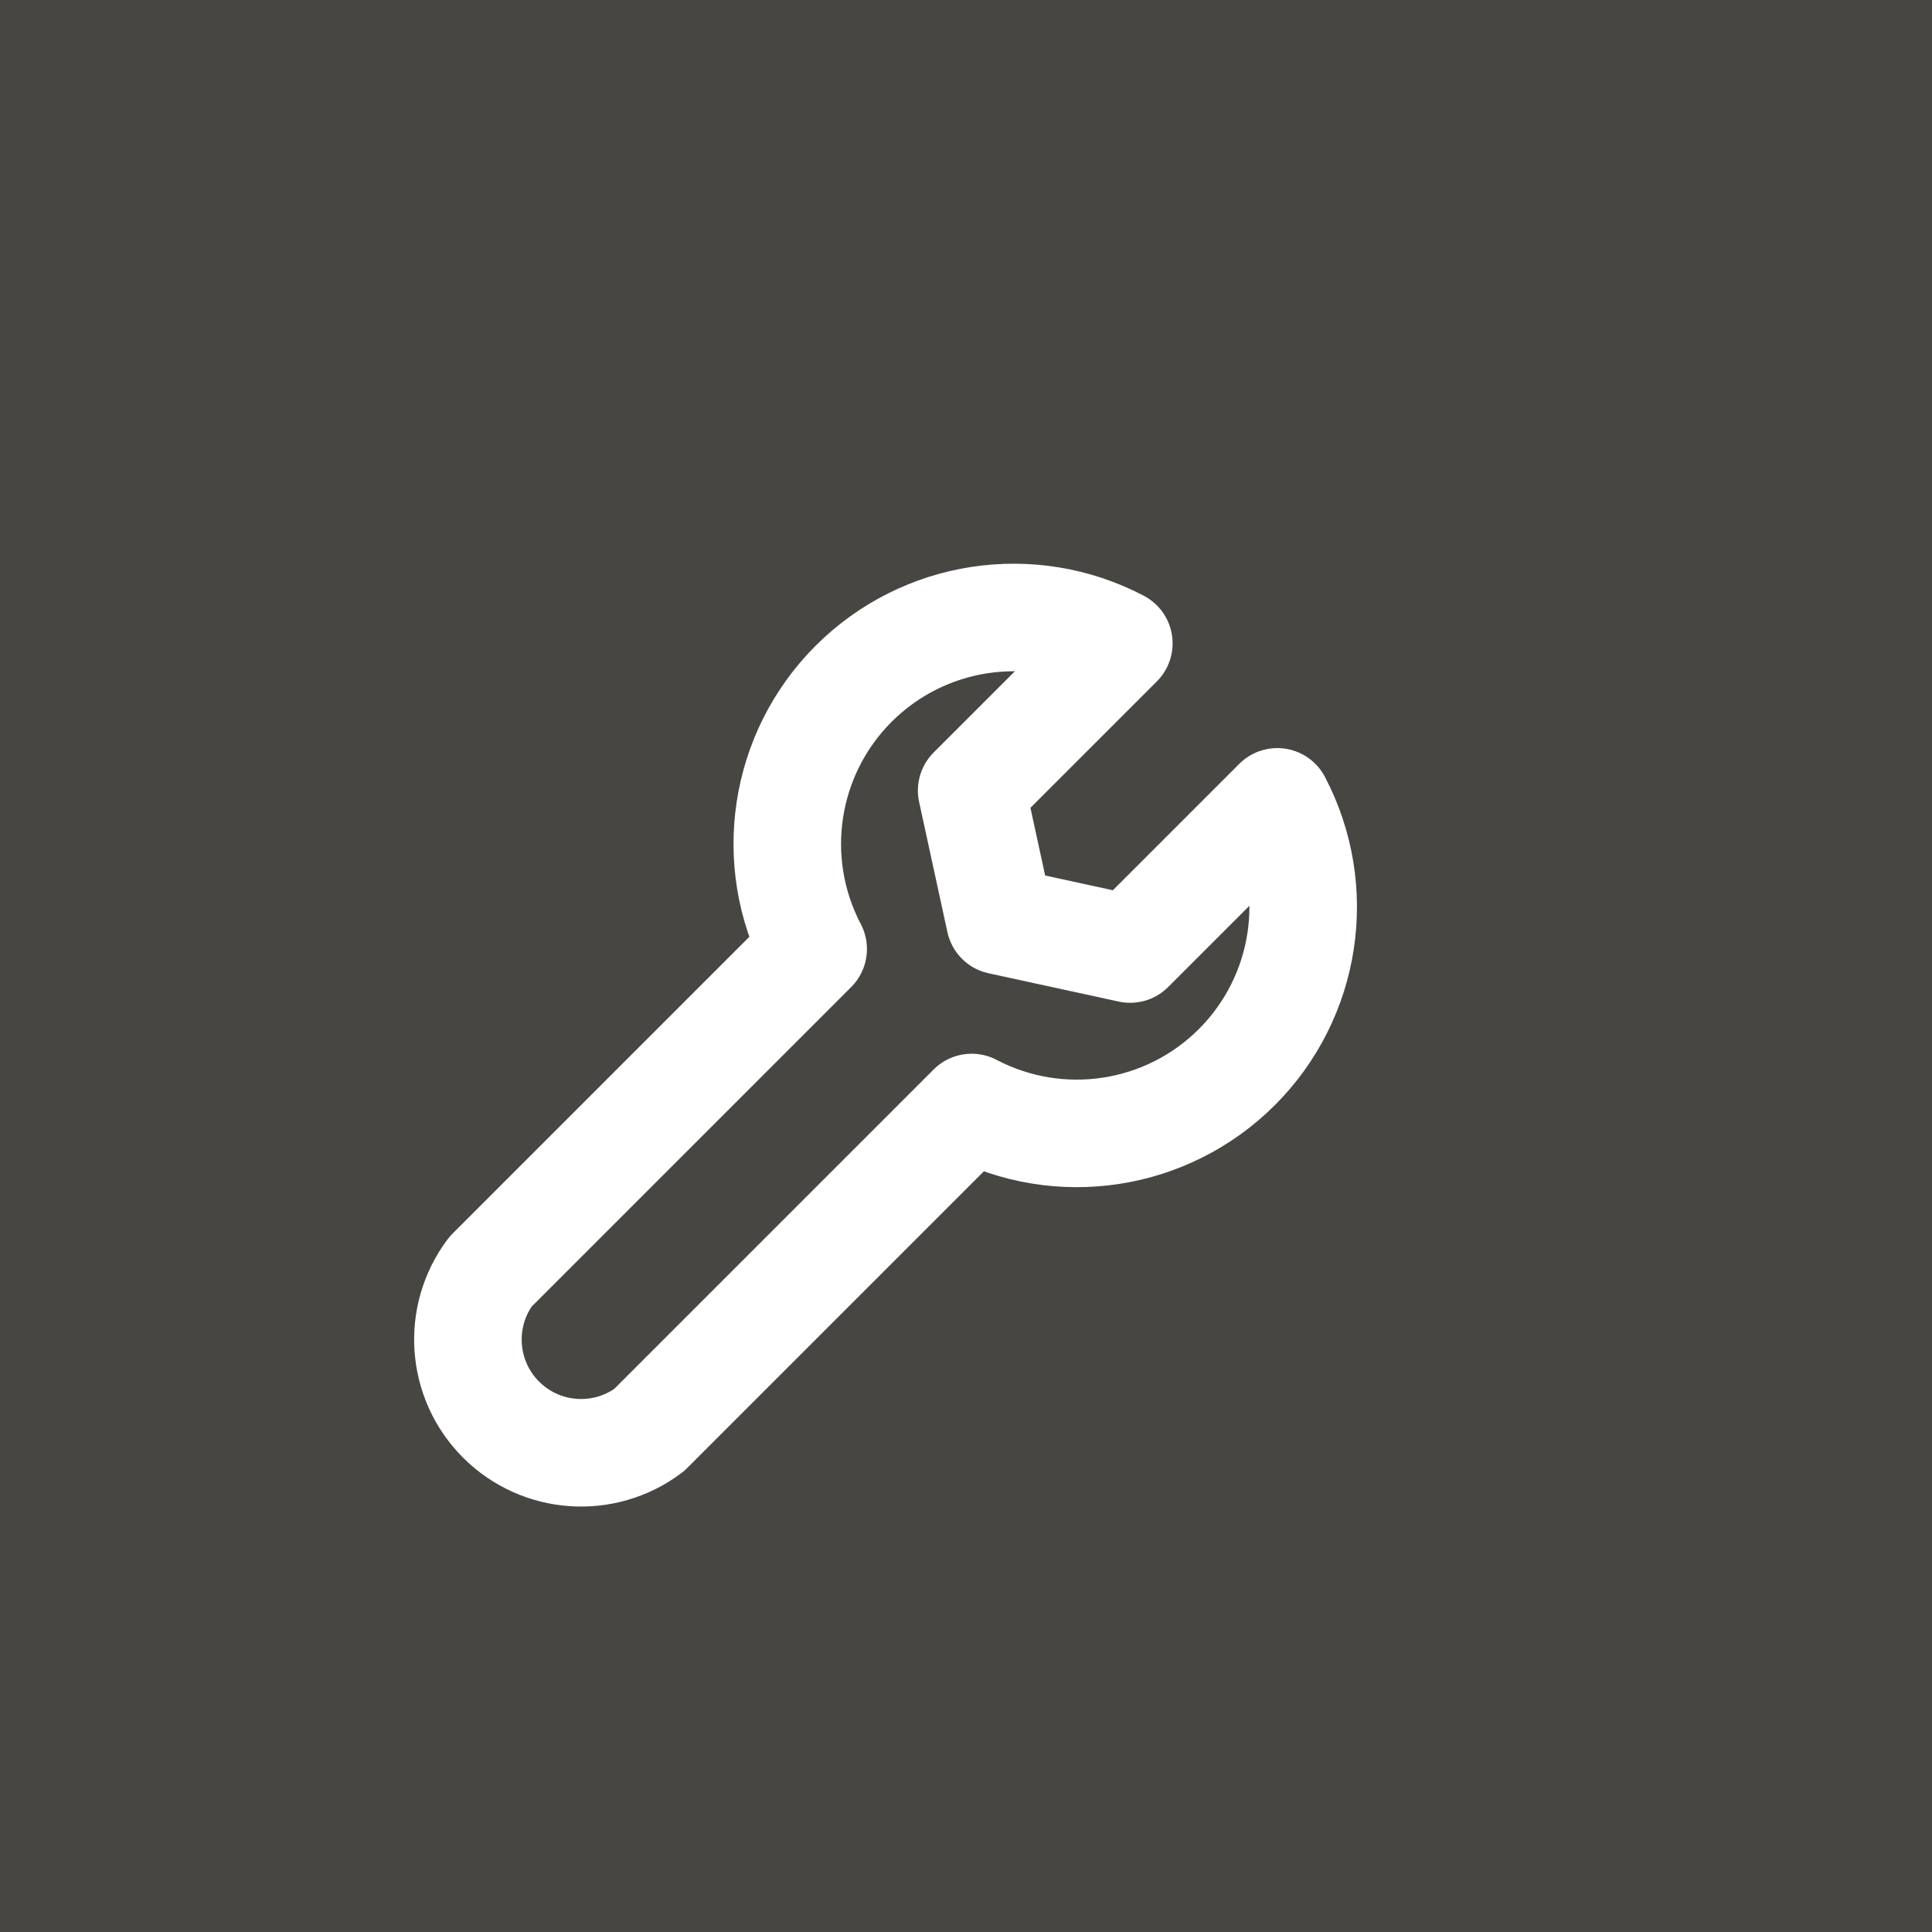
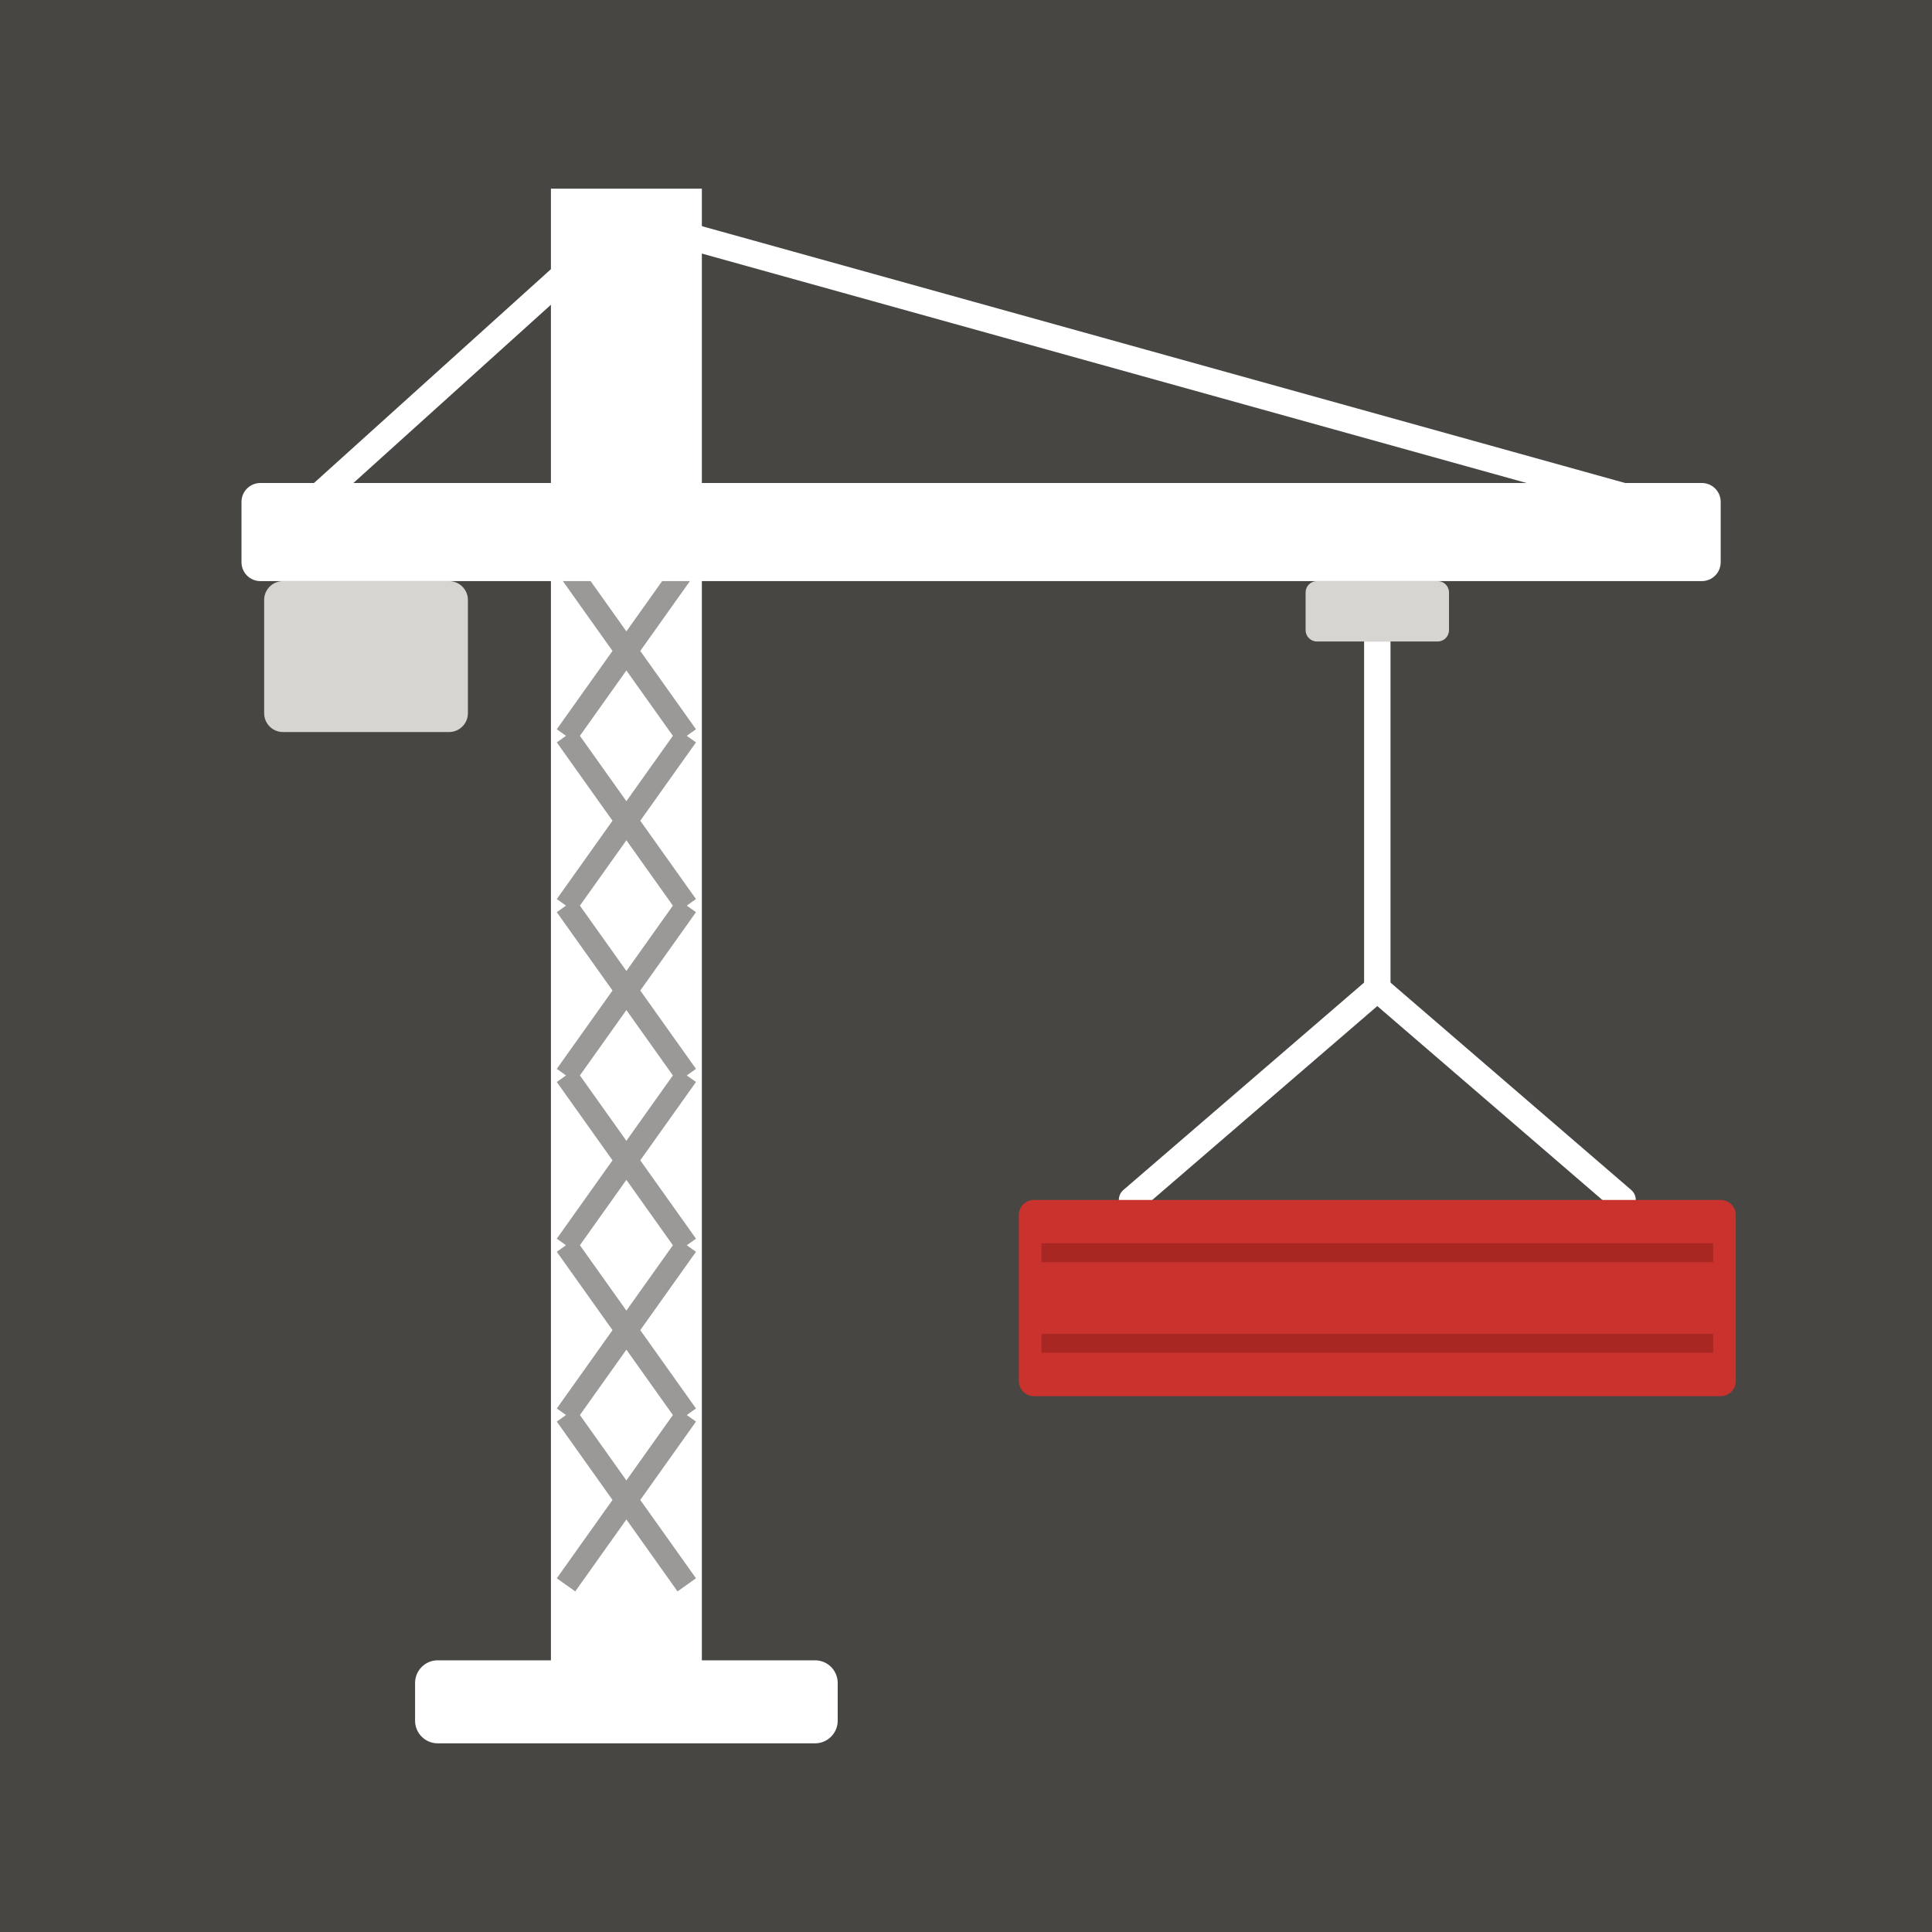
<svg xmlns="http://www.w3.org/2000/svg" viewBox="0 0 512 512">
  <rect width="512" height="512" fill="#474642" />
-   <g transform="translate(76 76) scale(15)" fill="none" stroke="#fff" stroke-width="1.9" stroke-linecap="round" stroke-linejoin="round">
-     <path d="M14.7 6.3a4 4 0 0 0-5.4 5.4L3.6 17.4a2 2 0 0 0 2.8 2.8l5.7-5.7a4 4 0 0 0 5.4-5.4l-2.6 2.6-2.3-.5-.5-2.3z" />
-   </g>
+   <path d="M166 58L84 132M166 58L432 132" stroke="#fff" stroke-width="7" stroke-linecap="round" />
+   <rect x="146" y="50" width="40" height="400" fill="#fff" />
+   <path d="M150 150L182 195M182 150L150 195M150 195L182 240M182 195L150 240M150 240L182 285M182 240L150 285M150 285L182 330M182 285L150 330M150 330L182 375M182 330L150 375M150 375L182 420M182 375L150 420" stroke="#474642" stroke-width="6" opacity=".55" />
+   <rect x="64" y="128" width="392" height="26" rx="5" fill="#fff" />
+   <rect x="70" y="154" width="54" height="40" rx="5" fill="#d6d5d2" />
+   <rect x="110" y="440" width="112" height="22" rx="6" fill="#fff" />
+   <rect x="346" y="154" width="38" height="16" rx="3" fill="#d6d5d2" />
+   <path d="M365 170V262" stroke="#fff" stroke-width="7" />
+   <path d="M365 262L300 318M365 262L430 318" stroke="#fff" stroke-width="7" stroke-linecap="round" />
+   <rect x="270" y="318" width="190" height="52" rx="4" fill="#ca322d" />
+   <path d="M276 332H454M276 356H454" stroke="#a82722" stroke-width="5" />
</svg>
